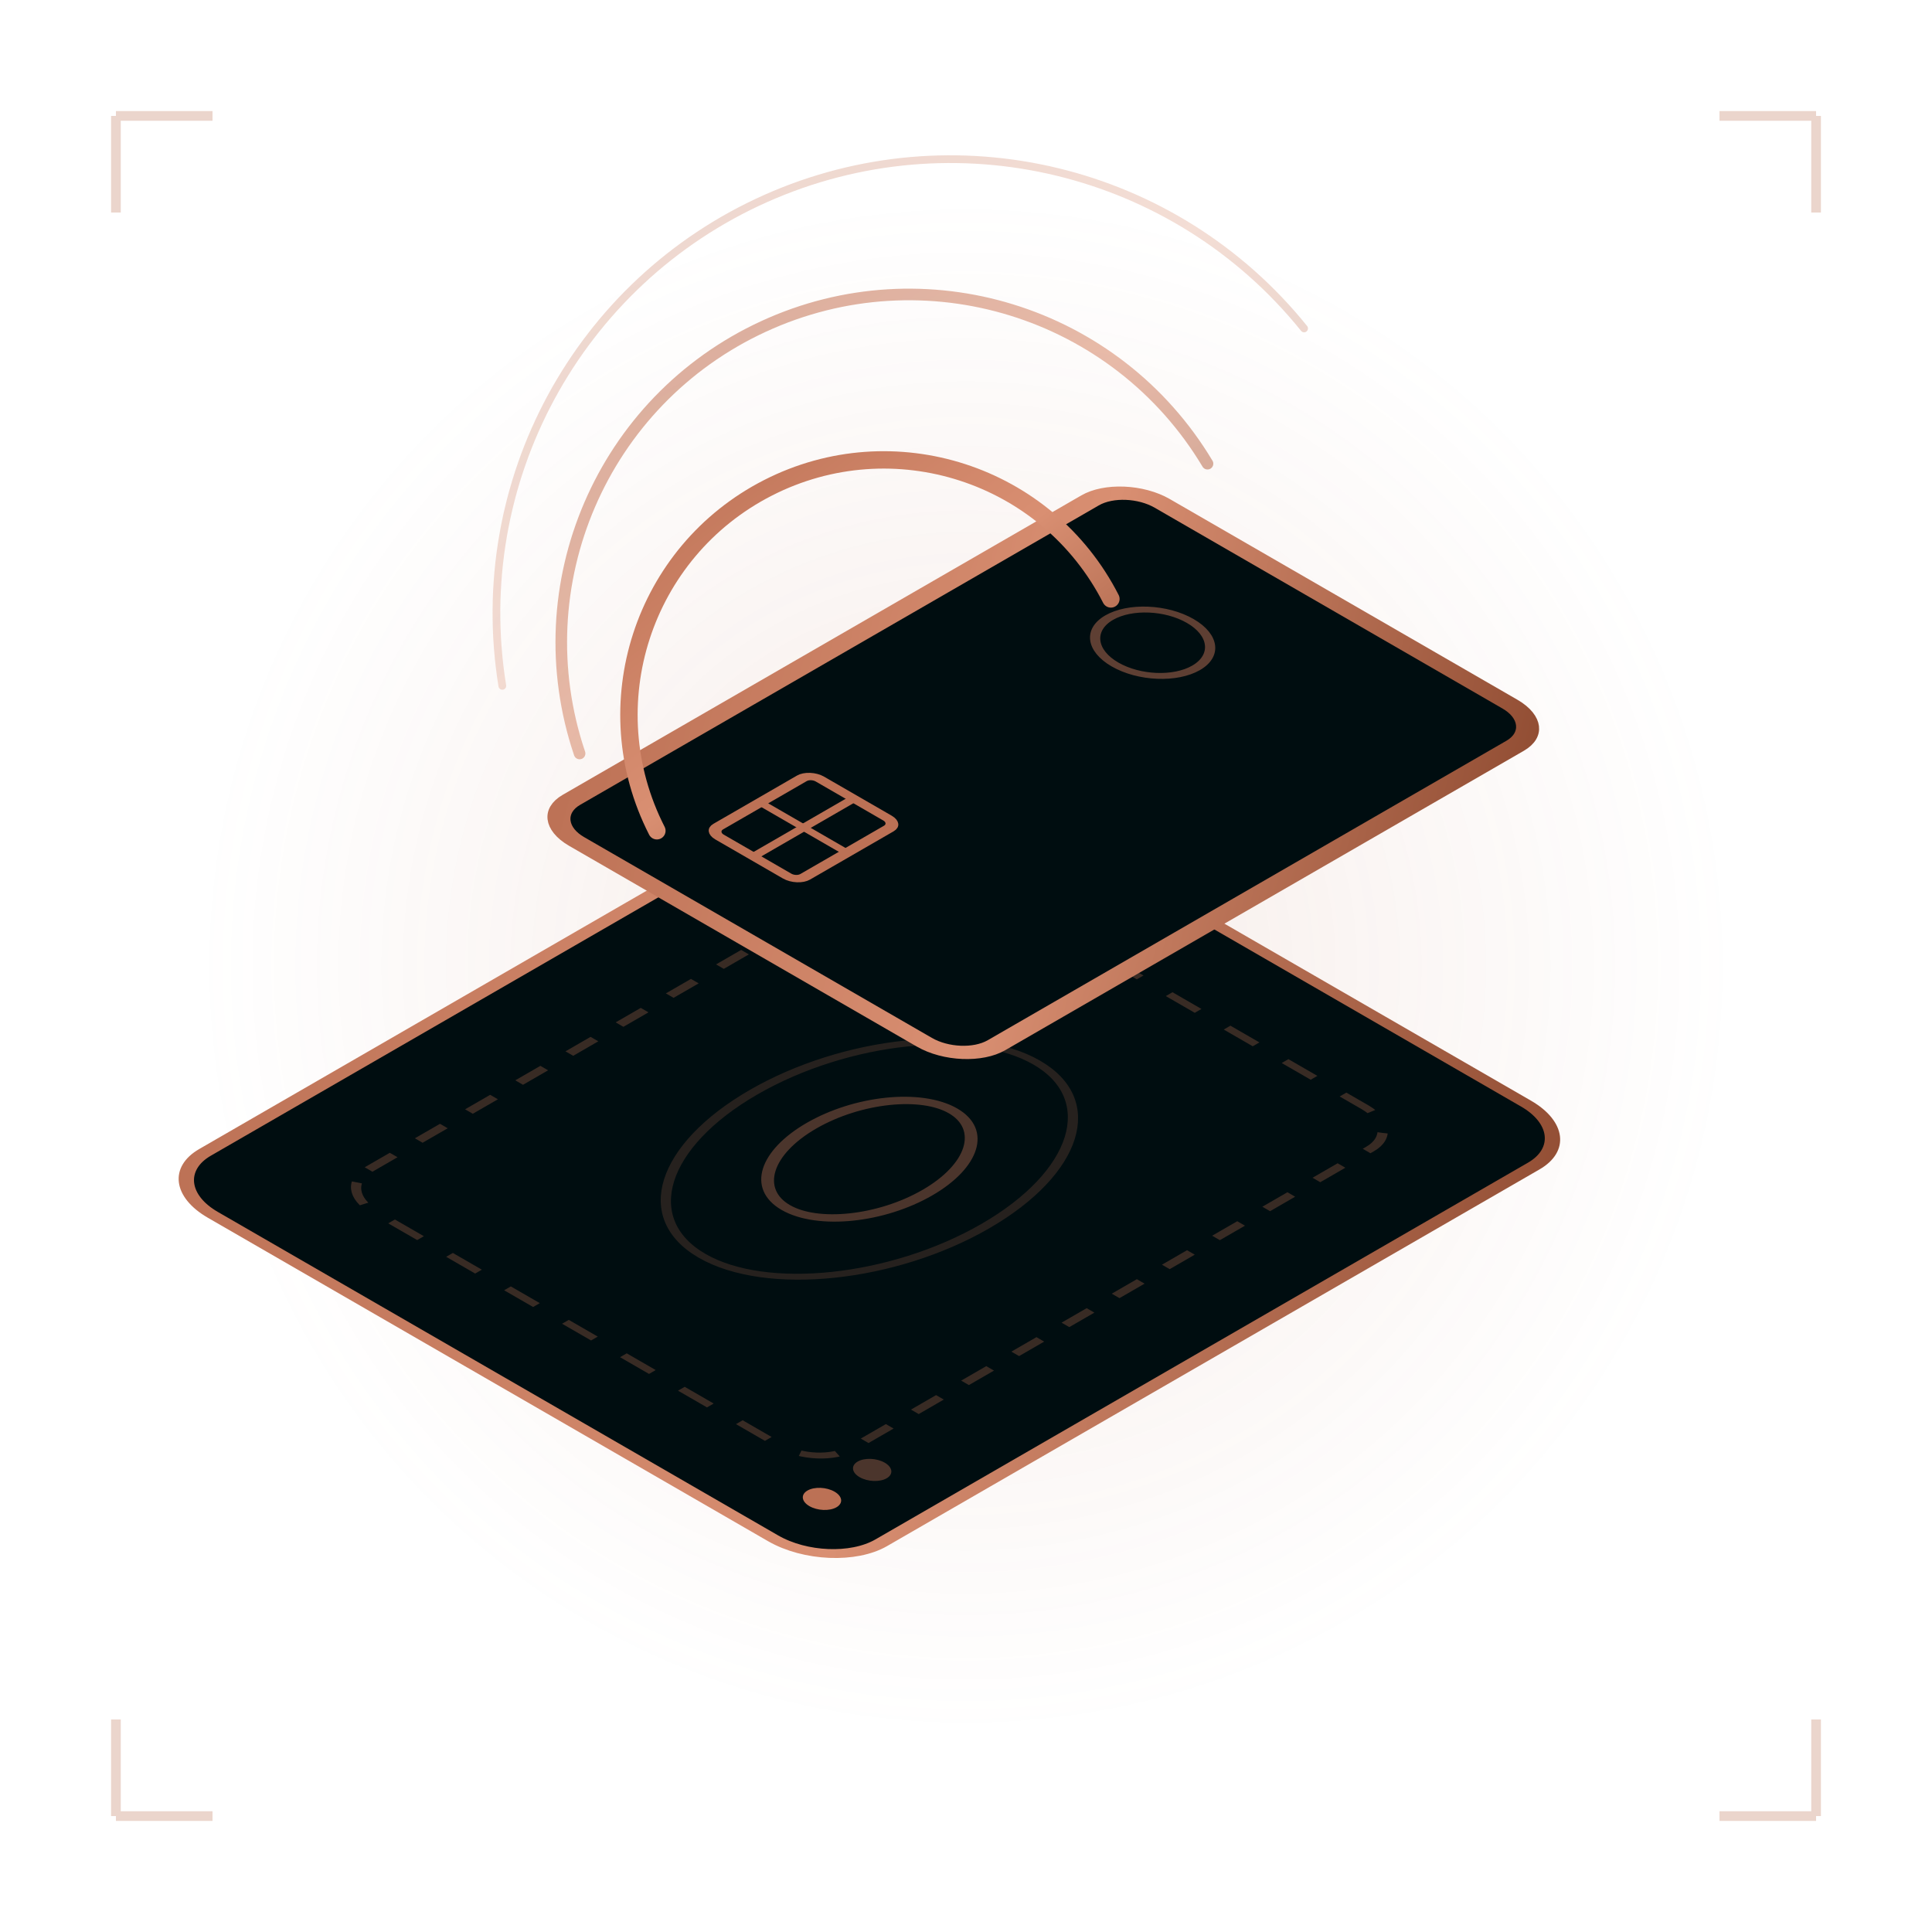
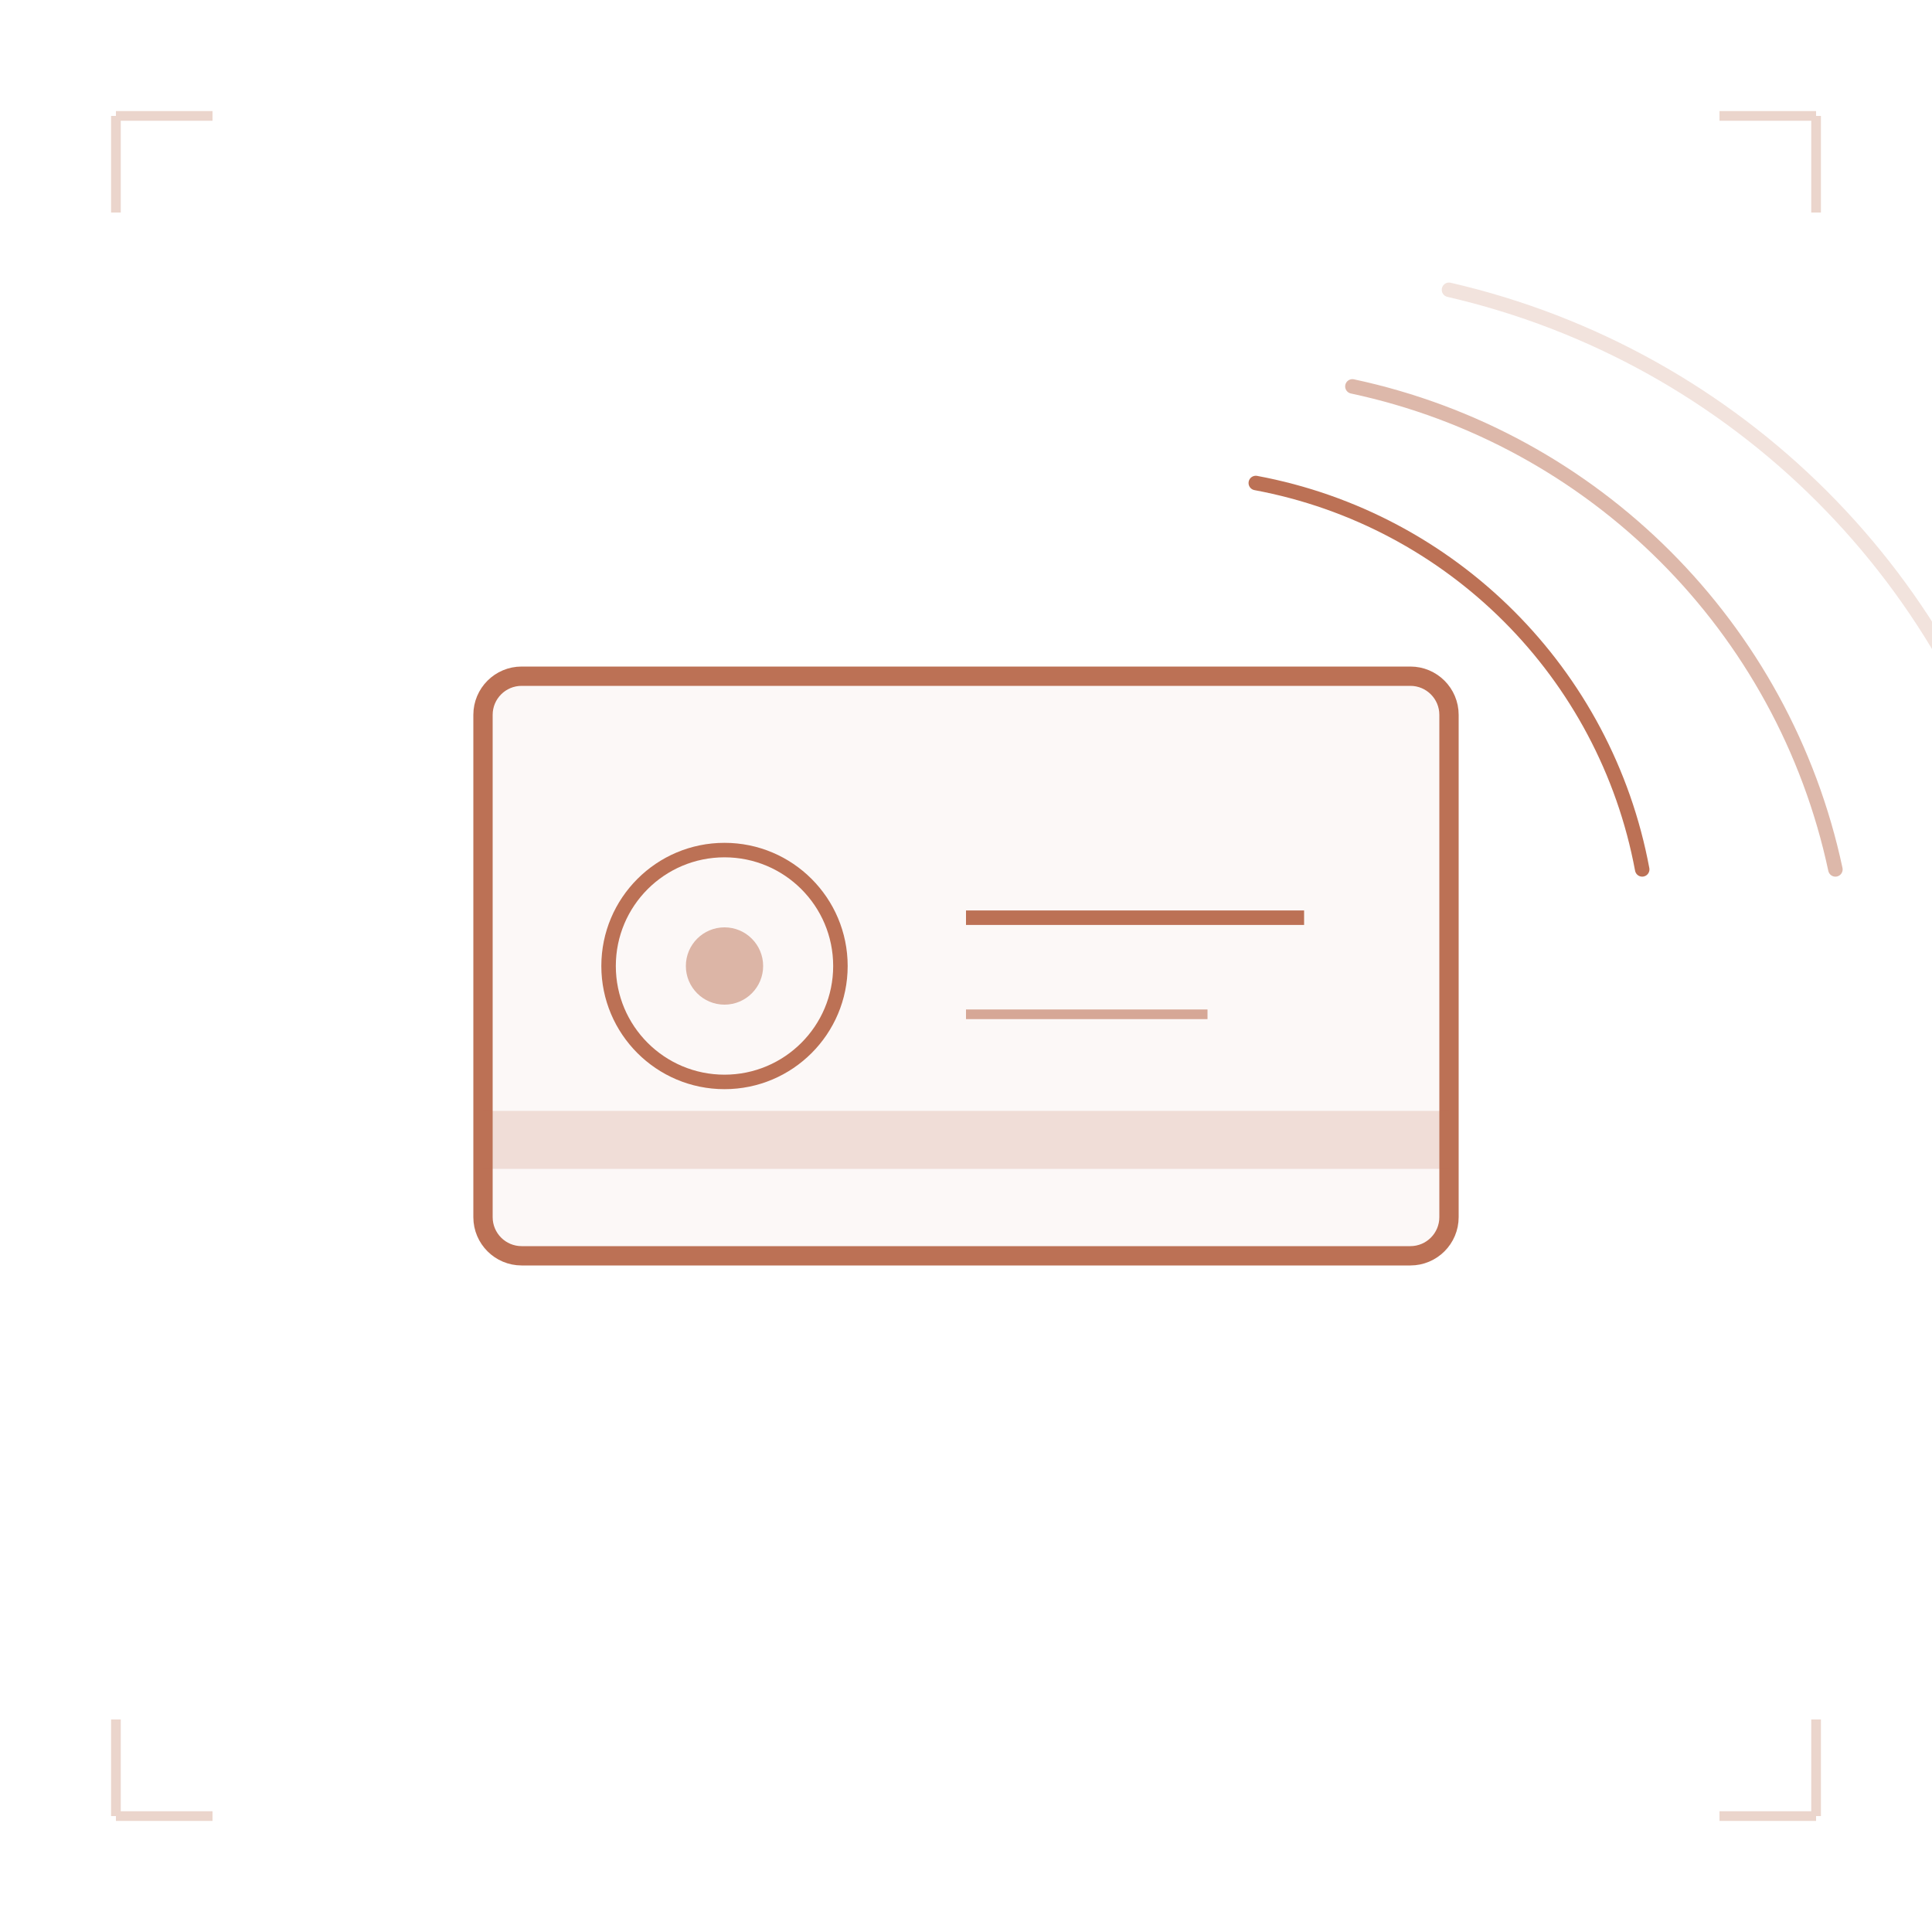
<svg xmlns="http://www.w3.org/2000/svg" width="200" height="200" viewBox="0 0 200 200" fill="none">
-   <defs>
-     <linearGradient id="sienna-gradient" x1="0%" y1="0%" x2="100%" y2="100%">
-       <stop offset="0%" stop-color="#bc7155" />
-       <stop offset="50%" stop-color="#d98f72" />
-       <stop offset="100%" stop-color="#914d33" />
-     </linearGradient>
-     <radialGradient id="glow-bg" cx="50%" cy="50%" r="50%">
-       <stop offset="0%" stop-color="#bc7155" stop-opacity="0.14" />
-       <stop offset="100%" stop-color="#bc7155" stop-opacity="0" />
-     </radialGradient>
-   </defs>
  <g stroke="#bc7155" stroke-width="1" opacity="0.3">
    <path d="M12 12 L12 22 M12 12 L22 12" />
    <path d="M188 12 L188 22 M188 12 L178 12" />
    <path d="M12 188 L12 178 M12 188 L22 188" />
    <path d="M188 188 L188 178 M188 188 L178 188" />
  </g>
-   <circle cx="100" cy="100" r="80" fill="url(#glow-bg)" />
-   <g transform="translate(90, 120) rotate(-30) skewX(30)">
-     <rect x="-45" y="-35" width="90" height="70" rx="6" fill="#000d10" stroke="url(#sienna-gradient)" stroke-width="1.2" />
-     <rect x="-35" y="-25" width="70" height="50" rx="4" fill="none" stroke="#bc7155" stroke-width="0.8" stroke-dasharray="3 3" opacity="0.3" />
-     <ellipse cx="0" cy="0" rx="20" ry="12" stroke="#bc7155" stroke-width="0.8" opacity="0.2" fill="none" />
-     <ellipse cx="0" cy="0" rx="10" ry="6" stroke="#bc7155" stroke-width="1" opacity="0.4" fill="none" />
-     <circle cx="-38" cy="28" r="1.5" fill="#bc7155" />
-     <circle cx="-32" cy="28" r="1.5" fill="#bc7155" opacity="0.4" />
-   </g>
-   <g transform="translate(108, 80) rotate(-30) skewX(30)">
-     <rect x="-35" y="-22" width="70" height="44" rx="4" fill="#000d10" stroke="url(#sienna-gradient)" stroke-width="1.8" />
-     <g stroke="#bc7155" stroke-width="0.8" fill="none">
-       <rect x="-26" y="-12" width="12" height="9" rx="1" stroke-width="1" />
-       <line x1="-20" y1="-12" x2="-20" y2="-3" />
-       <line x1="-26" y1="-7.5" x2="-14" y2="-7.5" />
-     </g>
-     <g stroke="url(#sienna-gradient)" stroke-linecap="round">
-       <line x1="-8" y1="-10" x2="24" y2="-10" stroke-width="1.2" opacity="0.7" />
-       <line x1="-8" y1="-5" x2="16" y2="-5" stroke-width="0.8" opacity="0.4" />
-       <line x1="-26" y1="8" x2="24" y2="8" stroke-width="1" stroke-dasharray="2 3" opacity="0.3" />
-     </g>
-     <circle cx="20" cy="-6" r="4.5" fill="none" stroke="#bc7155" stroke-width="0.8" opacity="0.5" />
-   </g>
-   <g stroke="url(#sienna-gradient)" stroke-linecap="round" fill="none">
-     <path d="M 68 86 A 25 25 0 0 1 115 62" stroke-width="1.8" />
-     <path d="M 60 78 A 36 36 0 0 1 125 48" stroke-width="1.2" opacity="0.6" />
-     <path d="M 52 71 A 47 47 0 0 1 135 34" stroke-width="0.8" opacity="0.3" />
-   </g>
+   <rect x="50" y="70" width="100" height="60" rx="4" fill="#bc7155" fill-opacity="0.05" stroke="#bc7155" stroke-width="2" />
+   <circle cx="75" cy="100" r="12" fill="none" stroke="#bc7155" stroke-width="1.5" />
+   <circle cx="75" cy="100" r="4" fill="#bc7155" opacity="0.5" />
+   <line x1="100" y1="95" x2="135" y2="95" stroke="#bc7155" stroke-width="1.5" />
+   <line x1="100" y1="105" x2="125" y2="105" stroke="#bc7155" stroke-width="1" opacity="0.6" />
+   <rect x="50" y="115" width="100" height="6" fill="#bc7155" opacity="0.2" />
+   <path d="M 130 50 A 50 50 0 0 1 170 90" fill="none" stroke="#bc7155" stroke-width="1.5" stroke-linecap="round" />
+   <path d="M 140 40 A 65 65 0 0 1 190 90" fill="none" stroke="#bc7155" stroke-width="1.5" stroke-linecap="round" opacity="0.5" />
+   <path d="M 150 30 A 80 80 0 0 1 210 90" fill="none" stroke="#bc7155" stroke-width="1.5" stroke-linecap="round" opacity="0.2" />
</svg>
